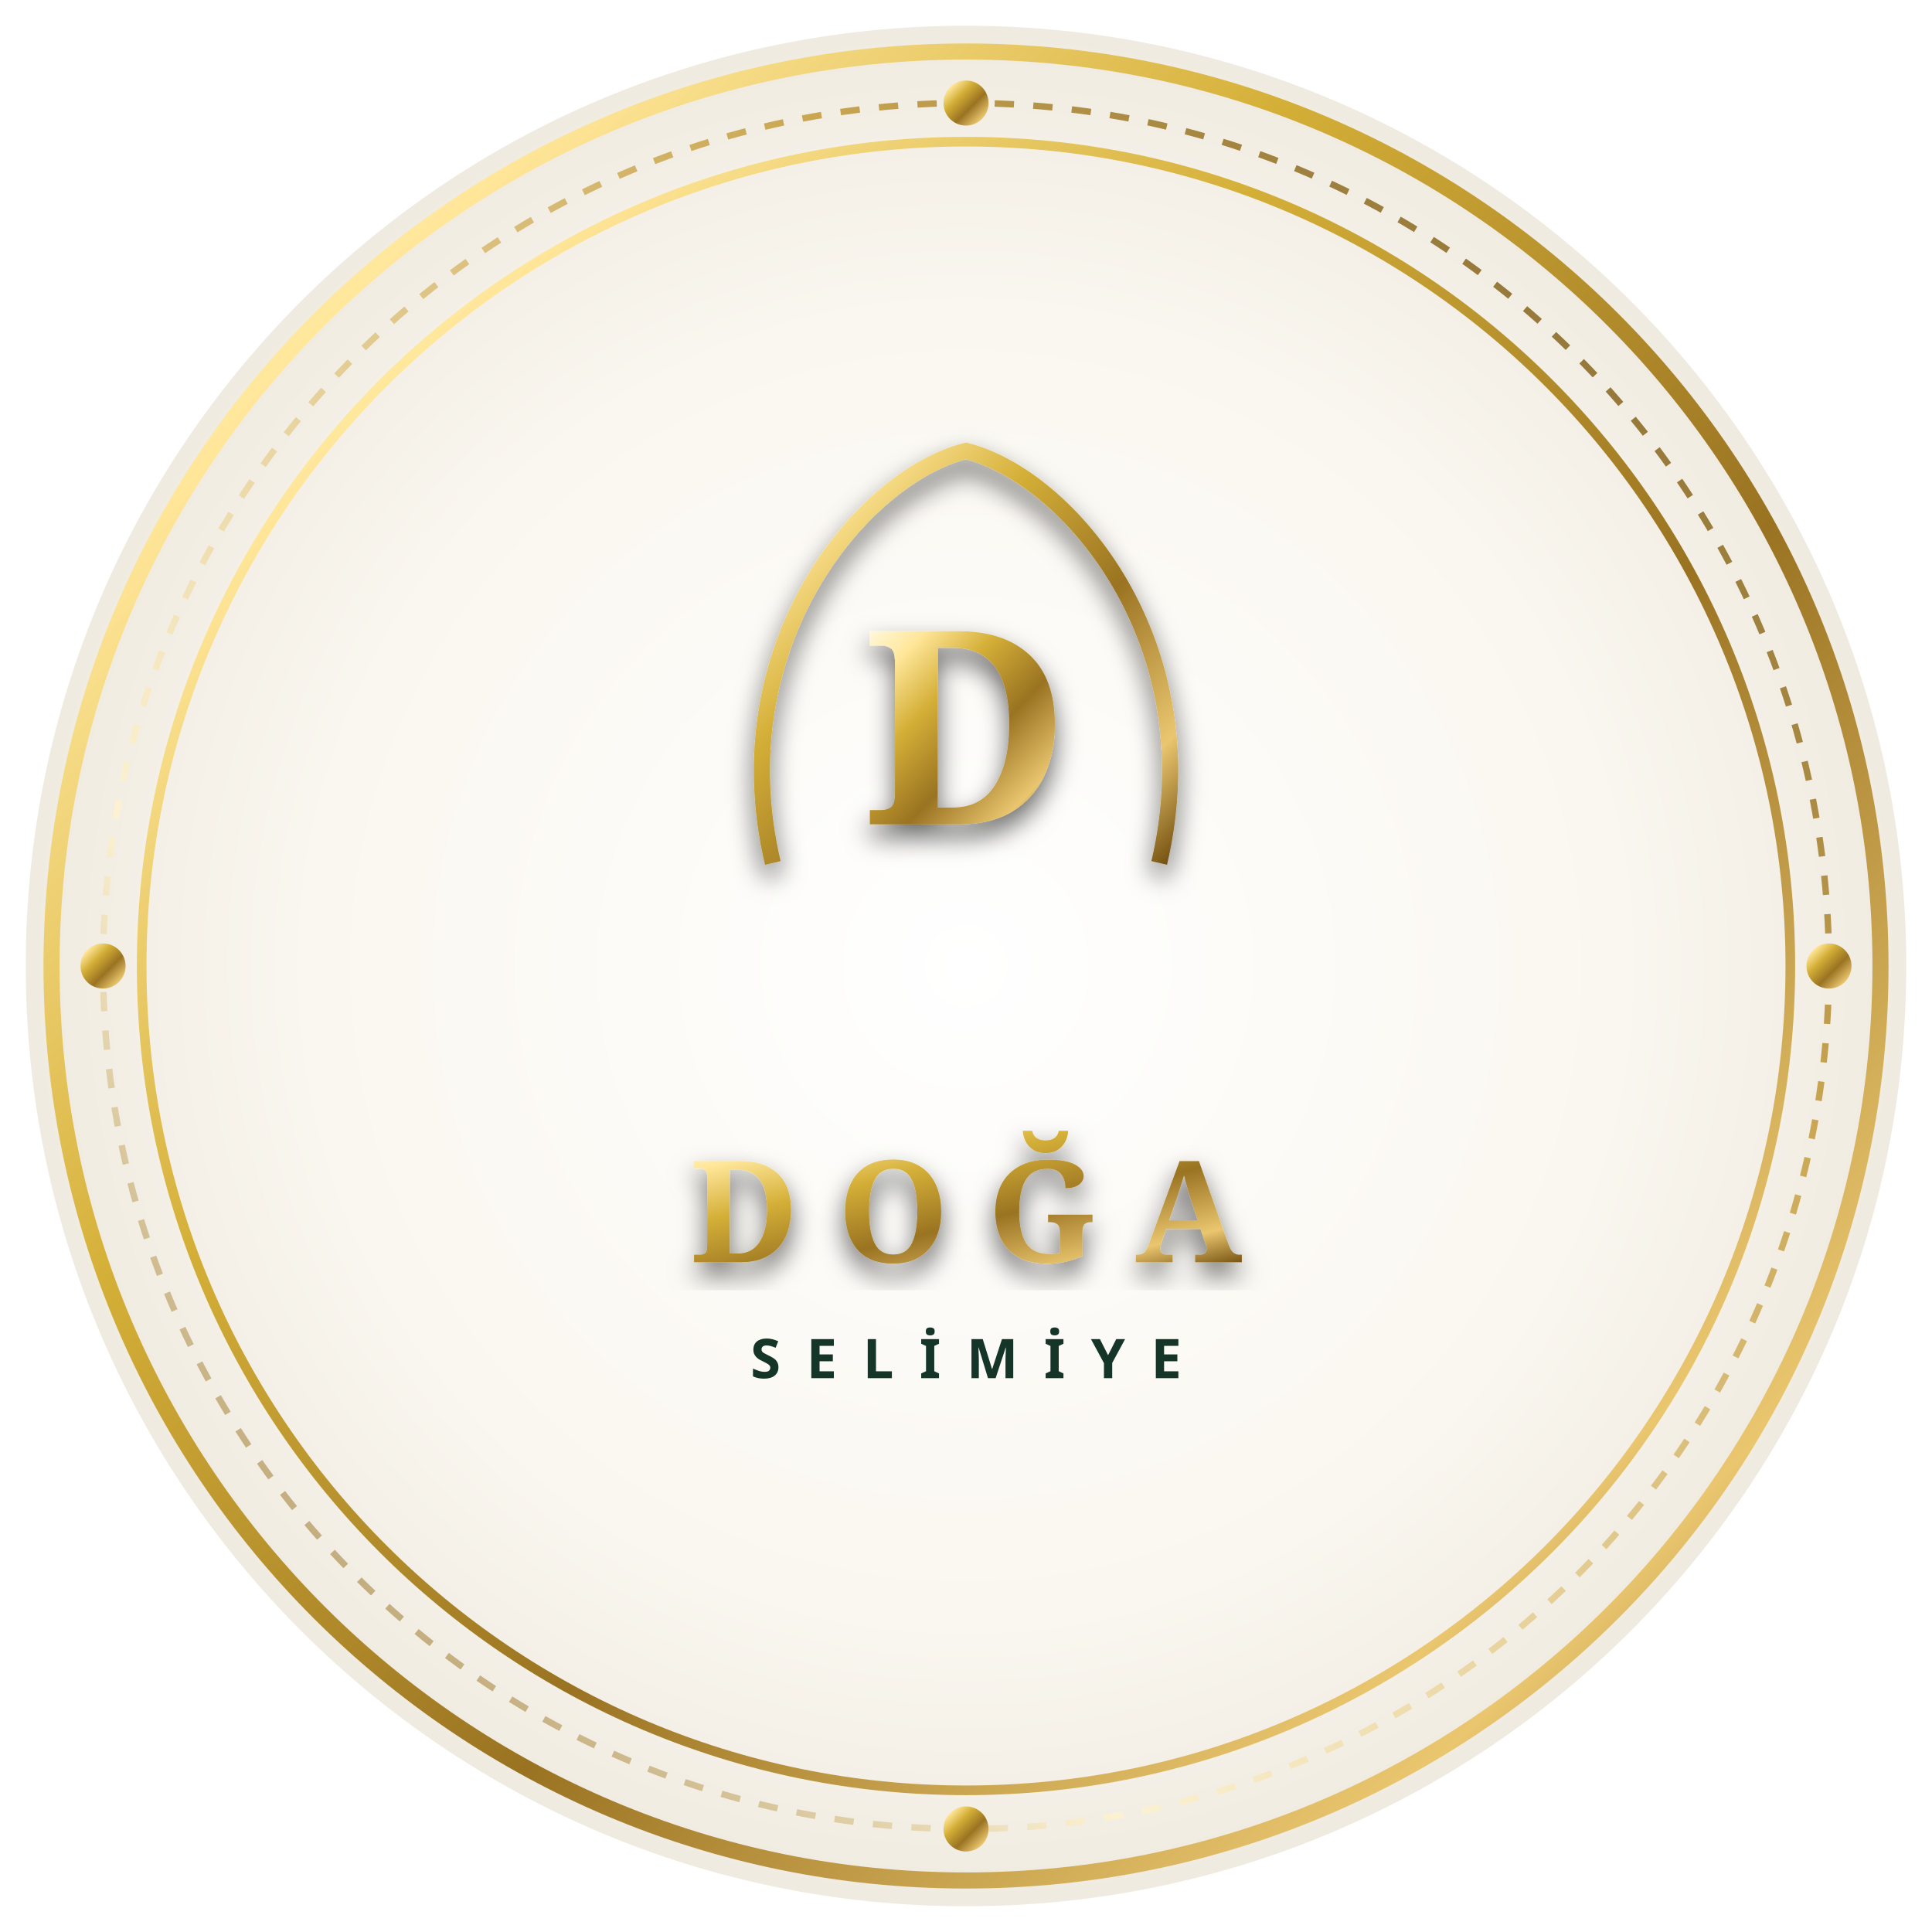
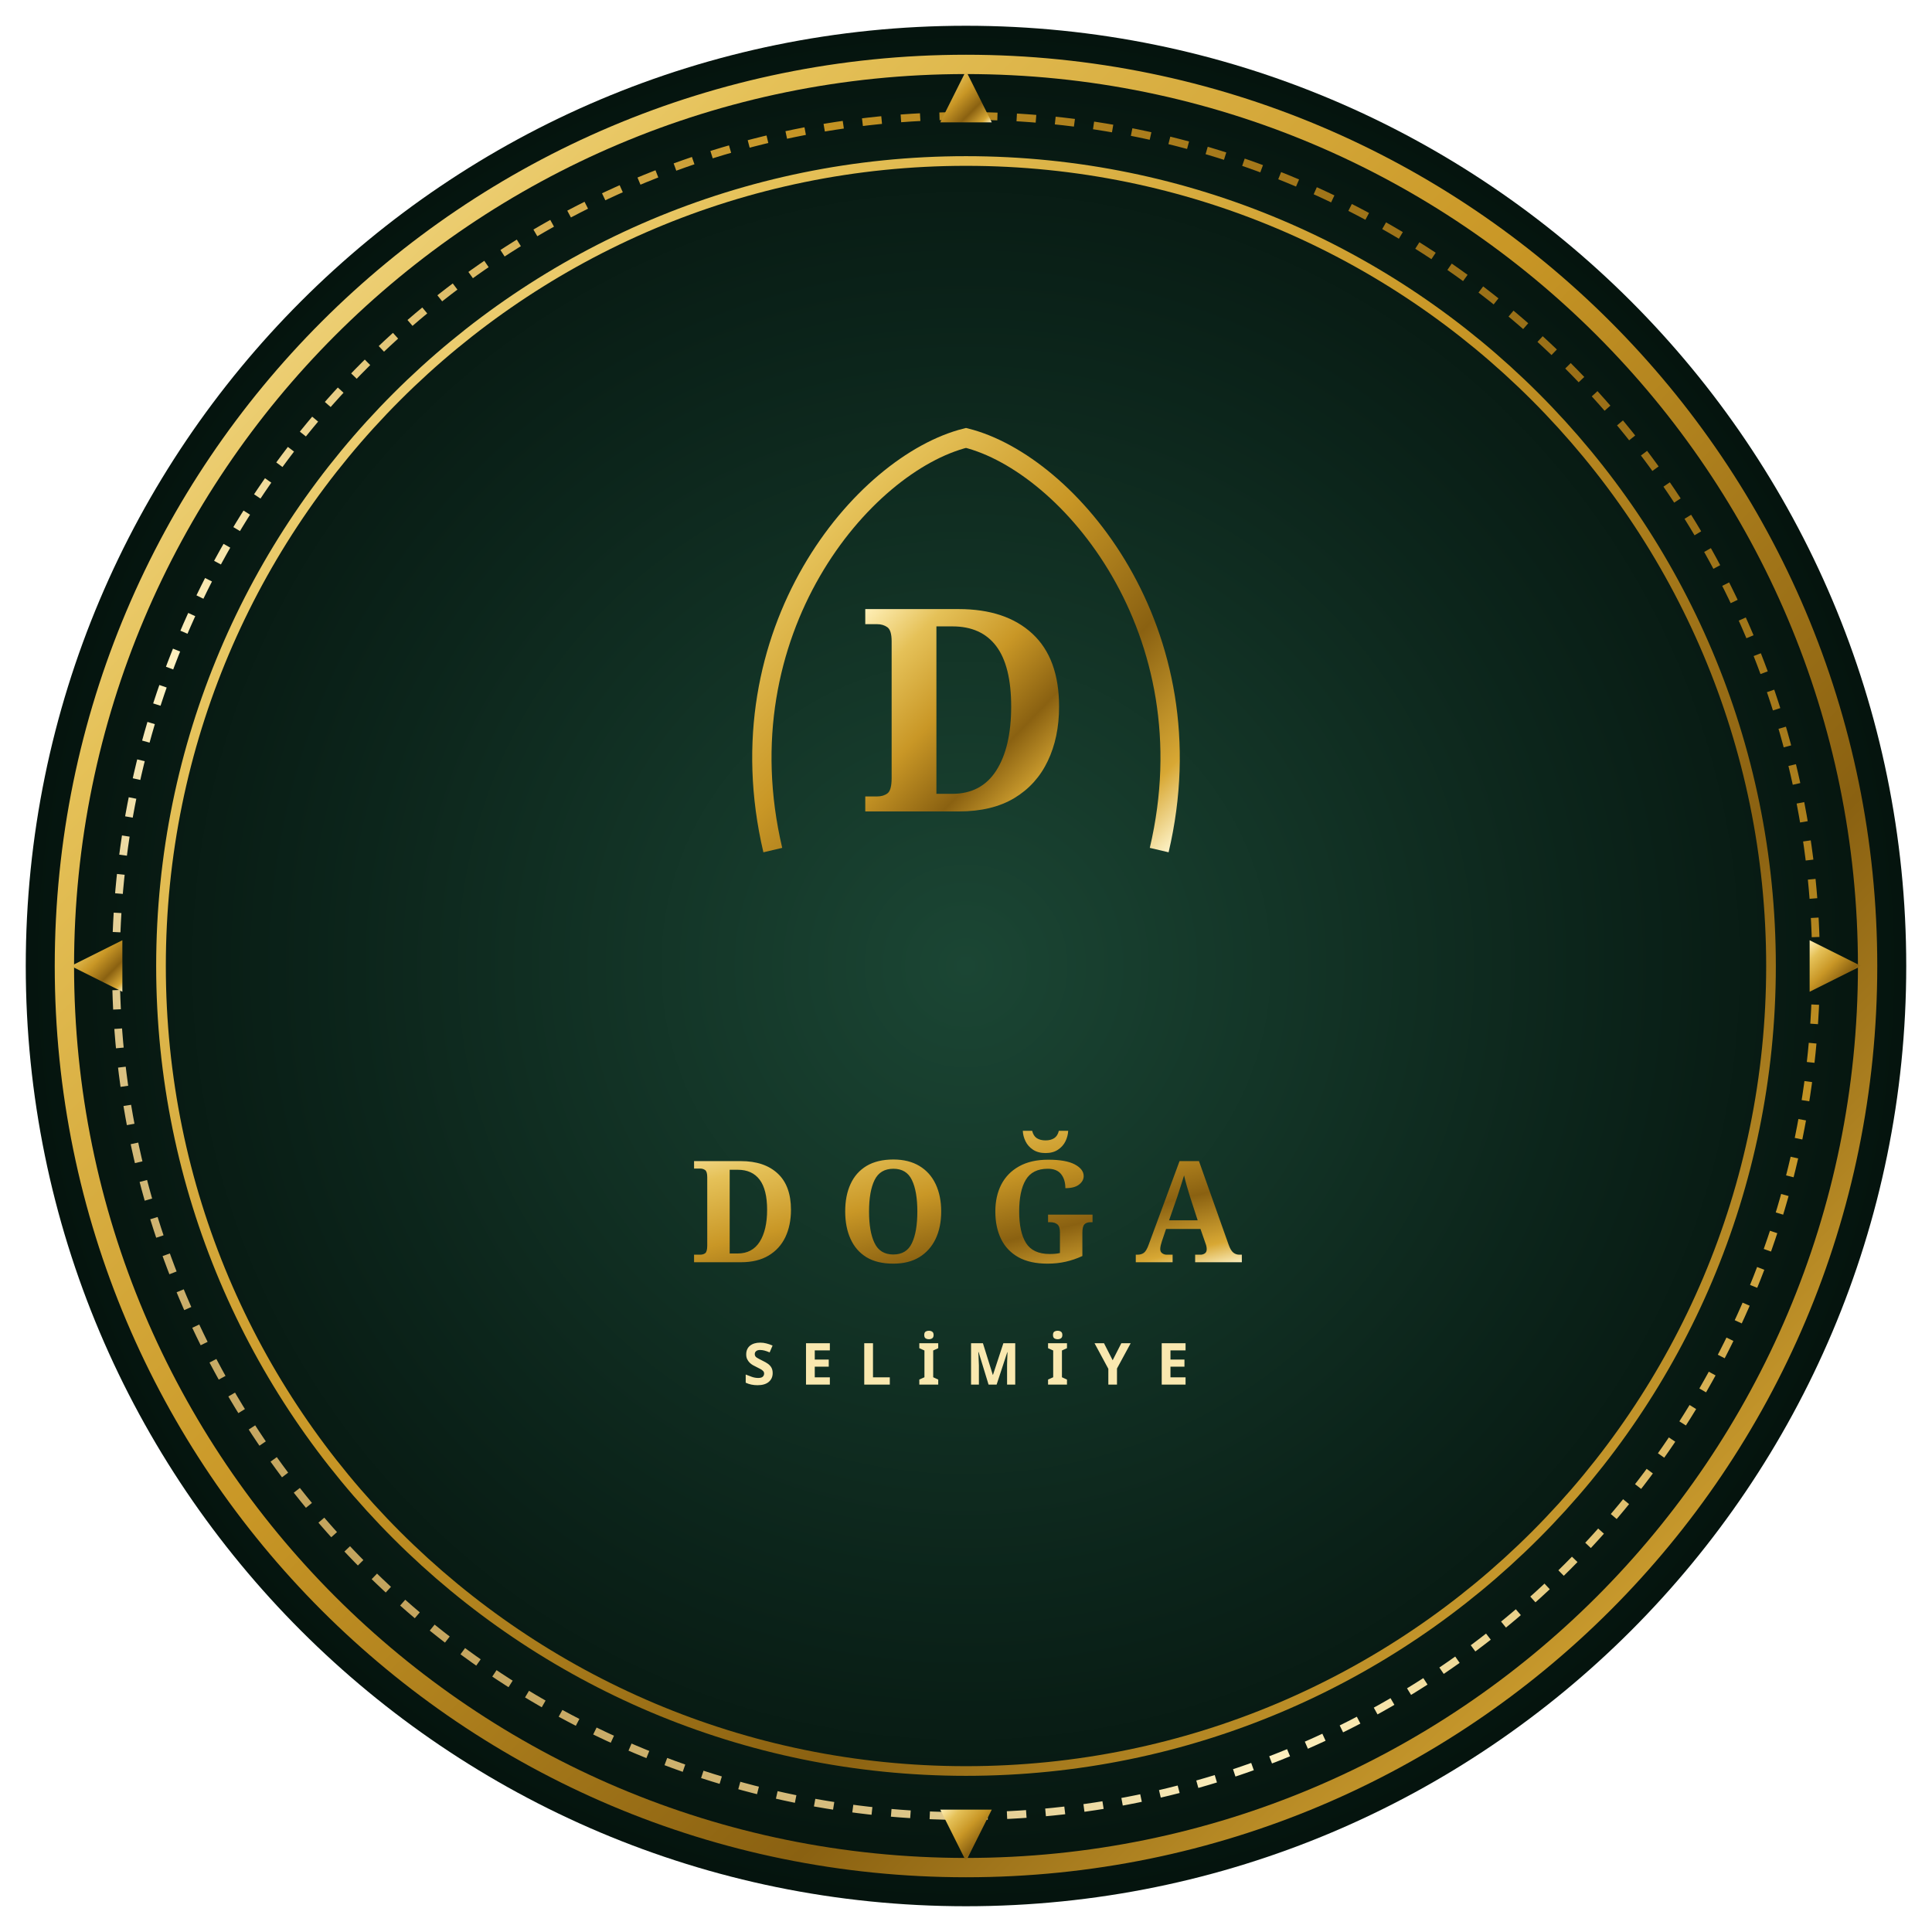
- <svg xmlns="http://www.w3.org/2000/svg" viewBox="0 0 300 300" width="100%" height="100%">
+ <svg xmlns="http://www.w3.org/2000/svg" viewBox="0 0 300 300" width="300" height="300">
  <defs>
-     <linearGradient id="l_gold3D" x1="0%" y1="0%" x2="100%" y2="100%">
-       <stop offset="0%" stop-color="#fff8db" />
-       <stop offset="15%" stop-color="#ffe699" />
-       <stop offset="35%" stop-color="#d4af37" />
-       <stop offset="60%" stop-color="#9a7322" />
-       <stop offset="85%" stop-color="#eac66f" />
-       <stop offset="100%" stop-color="#735010" />
+     <linearGradient id="goldLinear" x1="0%" y1="0%" x2="100%" y2="100%">
+       <stop offset="0%" stop-color="#fff0b8" />
+       <stop offset="20%" stop-color="#e5c158" />
+       <stop offset="45%" stop-color="#c99726" />
+       <stop offset="70%" stop-color="#8a6111" />
+       <stop offset="90%" stop-color="#d8a834" />
+       <stop offset="100%" stop-color="#fdf2c6" />
    </linearGradient>
-     <linearGradient id="l_goldSheen" x1="0%" y1="100%" x2="100%" y2="0%">
-       <stop offset="0%" stop-color="#805b18" />
-       <stop offset="30%" stop-color="#fdf3d1" />
-       <stop offset="70%" stop-color="#c59f42" />
-       <stop offset="100%" stop-color="#543c0f" />
+     <linearGradient id="goldRadial" x1="0%" y1="100%" x2="100%" y2="0%">
+       <stop offset="0%" stop-color="#9a6e18" />
+       <stop offset="35%" stop-color="#fff2c2" />
+       <stop offset="70%" stop-color="#c59424" />
+       <stop offset="100%" stop-color="#734f0c" />
    </linearGradient>
-     <filter id="l_emboss" x="-20%" y="-20%" width="140%" height="140%">
-       <feDropShadow dx="0" dy="2" stdDeviation="2" flood-color="#000000" flood-opacity="0.6" />
-     </filter>
-     <radialGradient id="l_darkGlow" cx="50%" cy="50%" r="50%">
-       <stop offset="0%" stop-color="#141f2e" />
-       <stop offset="70%" stop-color="#070c13" />
-       <stop offset="100%" stop-color="#030508" />
+     <radialGradient id="darkBg" cx="50%" cy="50%" r="50%">
+       <stop offset="0%" stop-color="#152232" />
+       <stop offset="65%" stop-color="#09101a" />
+       <stop offset="100%" stop-color="#04070c" />
    </radialGradient>
-     <radialGradient id="l_lightGlow" cx="50%" cy="50%" r="50%">
-       <stop offset="0%" stop-color="#ffffff" />
-       <stop offset="70%" stop-color="#faf7f0" />
-       <stop offset="100%" stop-color="#f0ebe0" />
+     <radialGradient id="emeraldBg" cx="50%" cy="50%" r="50%">
+       <stop offset="0%" stop-color="#1b4634" />
+       <stop offset="65%" stop-color="#0c251b" />
+       <stop offset="100%" stop-color="#05140e" />
    </radialGradient>
  </defs>
-   <circle cx="150" cy="150" r="146" fill="url(#l_lightGlow)" />
-   <circle cx="150" cy="150" r="142" fill="none" stroke="url(#l_gold3D)" stroke-width="2.5" />
-   <circle cx="150" cy="150" r="134" fill="none" stroke="url(#l_goldSheen)" stroke-width="1" stroke-dasharray="3 3" opacity="0.9" />
-   <circle cx="150" cy="150" r="128" fill="none" stroke="url(#l_gold3D)" stroke-width="1.5" />
-   <circle cx="150" cy="16" r="3.5" fill="url(#l_gold3D)" />
-   <circle cx="150" cy="284" r="3.5" fill="url(#l_gold3D)" />
-   <circle cx="16" cy="150" r="3.5" fill="url(#l_gold3D)" />
-   <circle cx="284" cy="150" r="3.5" fill="url(#l_gold3D)" />
-   <g transform="translate(150, 112)" filter="url(#l_emboss)">
-     <path d="M-30 22 C-38 -12 -16 -38 0 -42 C16 -38 38 -12 30 22" fill="none" stroke="url(#l_gold3D)" stroke-width="2.5" />
-     <path d="M0 -38 L0 26" stroke="url(#l_goldSheen)" stroke-width="1.8" />
-     <text x="0" y="16" font-family="'Cinzel', serif" font-size="42" font-weight="700" fill="url(#l_gold3D)" text-anchor="middle">D</text>
+   <circle cx="150" cy="150" r="146" fill="url(#emeraldBg)" />
+   <circle cx="150" cy="150" r="140" fill="none" stroke="url(#goldLinear)" stroke-width="3" />
+   <circle cx="150" cy="150" r="132" fill="none" stroke="url(#goldRadial)" stroke-width="1.2" stroke-dasharray="3 3" />
+   <circle cx="150" cy="150" r="125" fill="none" stroke="url(#goldLinear)" stroke-width="1.5" />
+   <polygon points="150,11 154,19 146,19" fill="url(#goldLinear)" />
+   <polygon points="150,289 154,281 146,281" fill="url(#goldLinear)" />
+   <polygon points="11,150 19,154 19,146" fill="url(#goldLinear)" />
+   <polygon points="289,150 281,154 281,146" fill="url(#goldLinear)" />
+   <g transform="translate(150, 110)">
+     <path d="M-30 22 C-38 -12 -16 -38 0 -42 C16 -38 38 -12 30 22" fill="none" stroke="url(#goldLinear)" stroke-width="3" />
+     <path d="M0 -38 L0 26" stroke="url(#goldRadial)" stroke-width="2" />
+     <text x="0" y="16" font-family="'Cinzel', Georgia, serif" font-size="44" font-weight="700" fill="url(#goldLinear)" text-anchor="middle">D</text>
  </g>
-   <text x="150" y="196" font-family="'Cinzel', serif" font-size="22" font-weight="700" fill="url(#l_gold3D)" text-anchor="middle" letter-spacing="6" filter="url(#l_emboss)">DOĞA</text>
-   <text x="150" y="214" font-family="'Plus Jakarta Sans', sans-serif" font-size="8.5" font-weight="700" fill="#143527" text-anchor="middle" letter-spacing="4">SELİMİYE</text>
+   <text x="150" y="196" font-family="'Cinzel', Georgia, serif" font-size="22" font-weight="700" fill="url(#goldLinear)" text-anchor="middle" letter-spacing="6">DOĞA</text>
+   <text x="150" y="215" font-family="'Plus Jakarta Sans', sans-serif" font-size="9" font-weight="700" fill="#f9e8af" text-anchor="middle" letter-spacing="4">SELİMİYE</text>
</svg>
